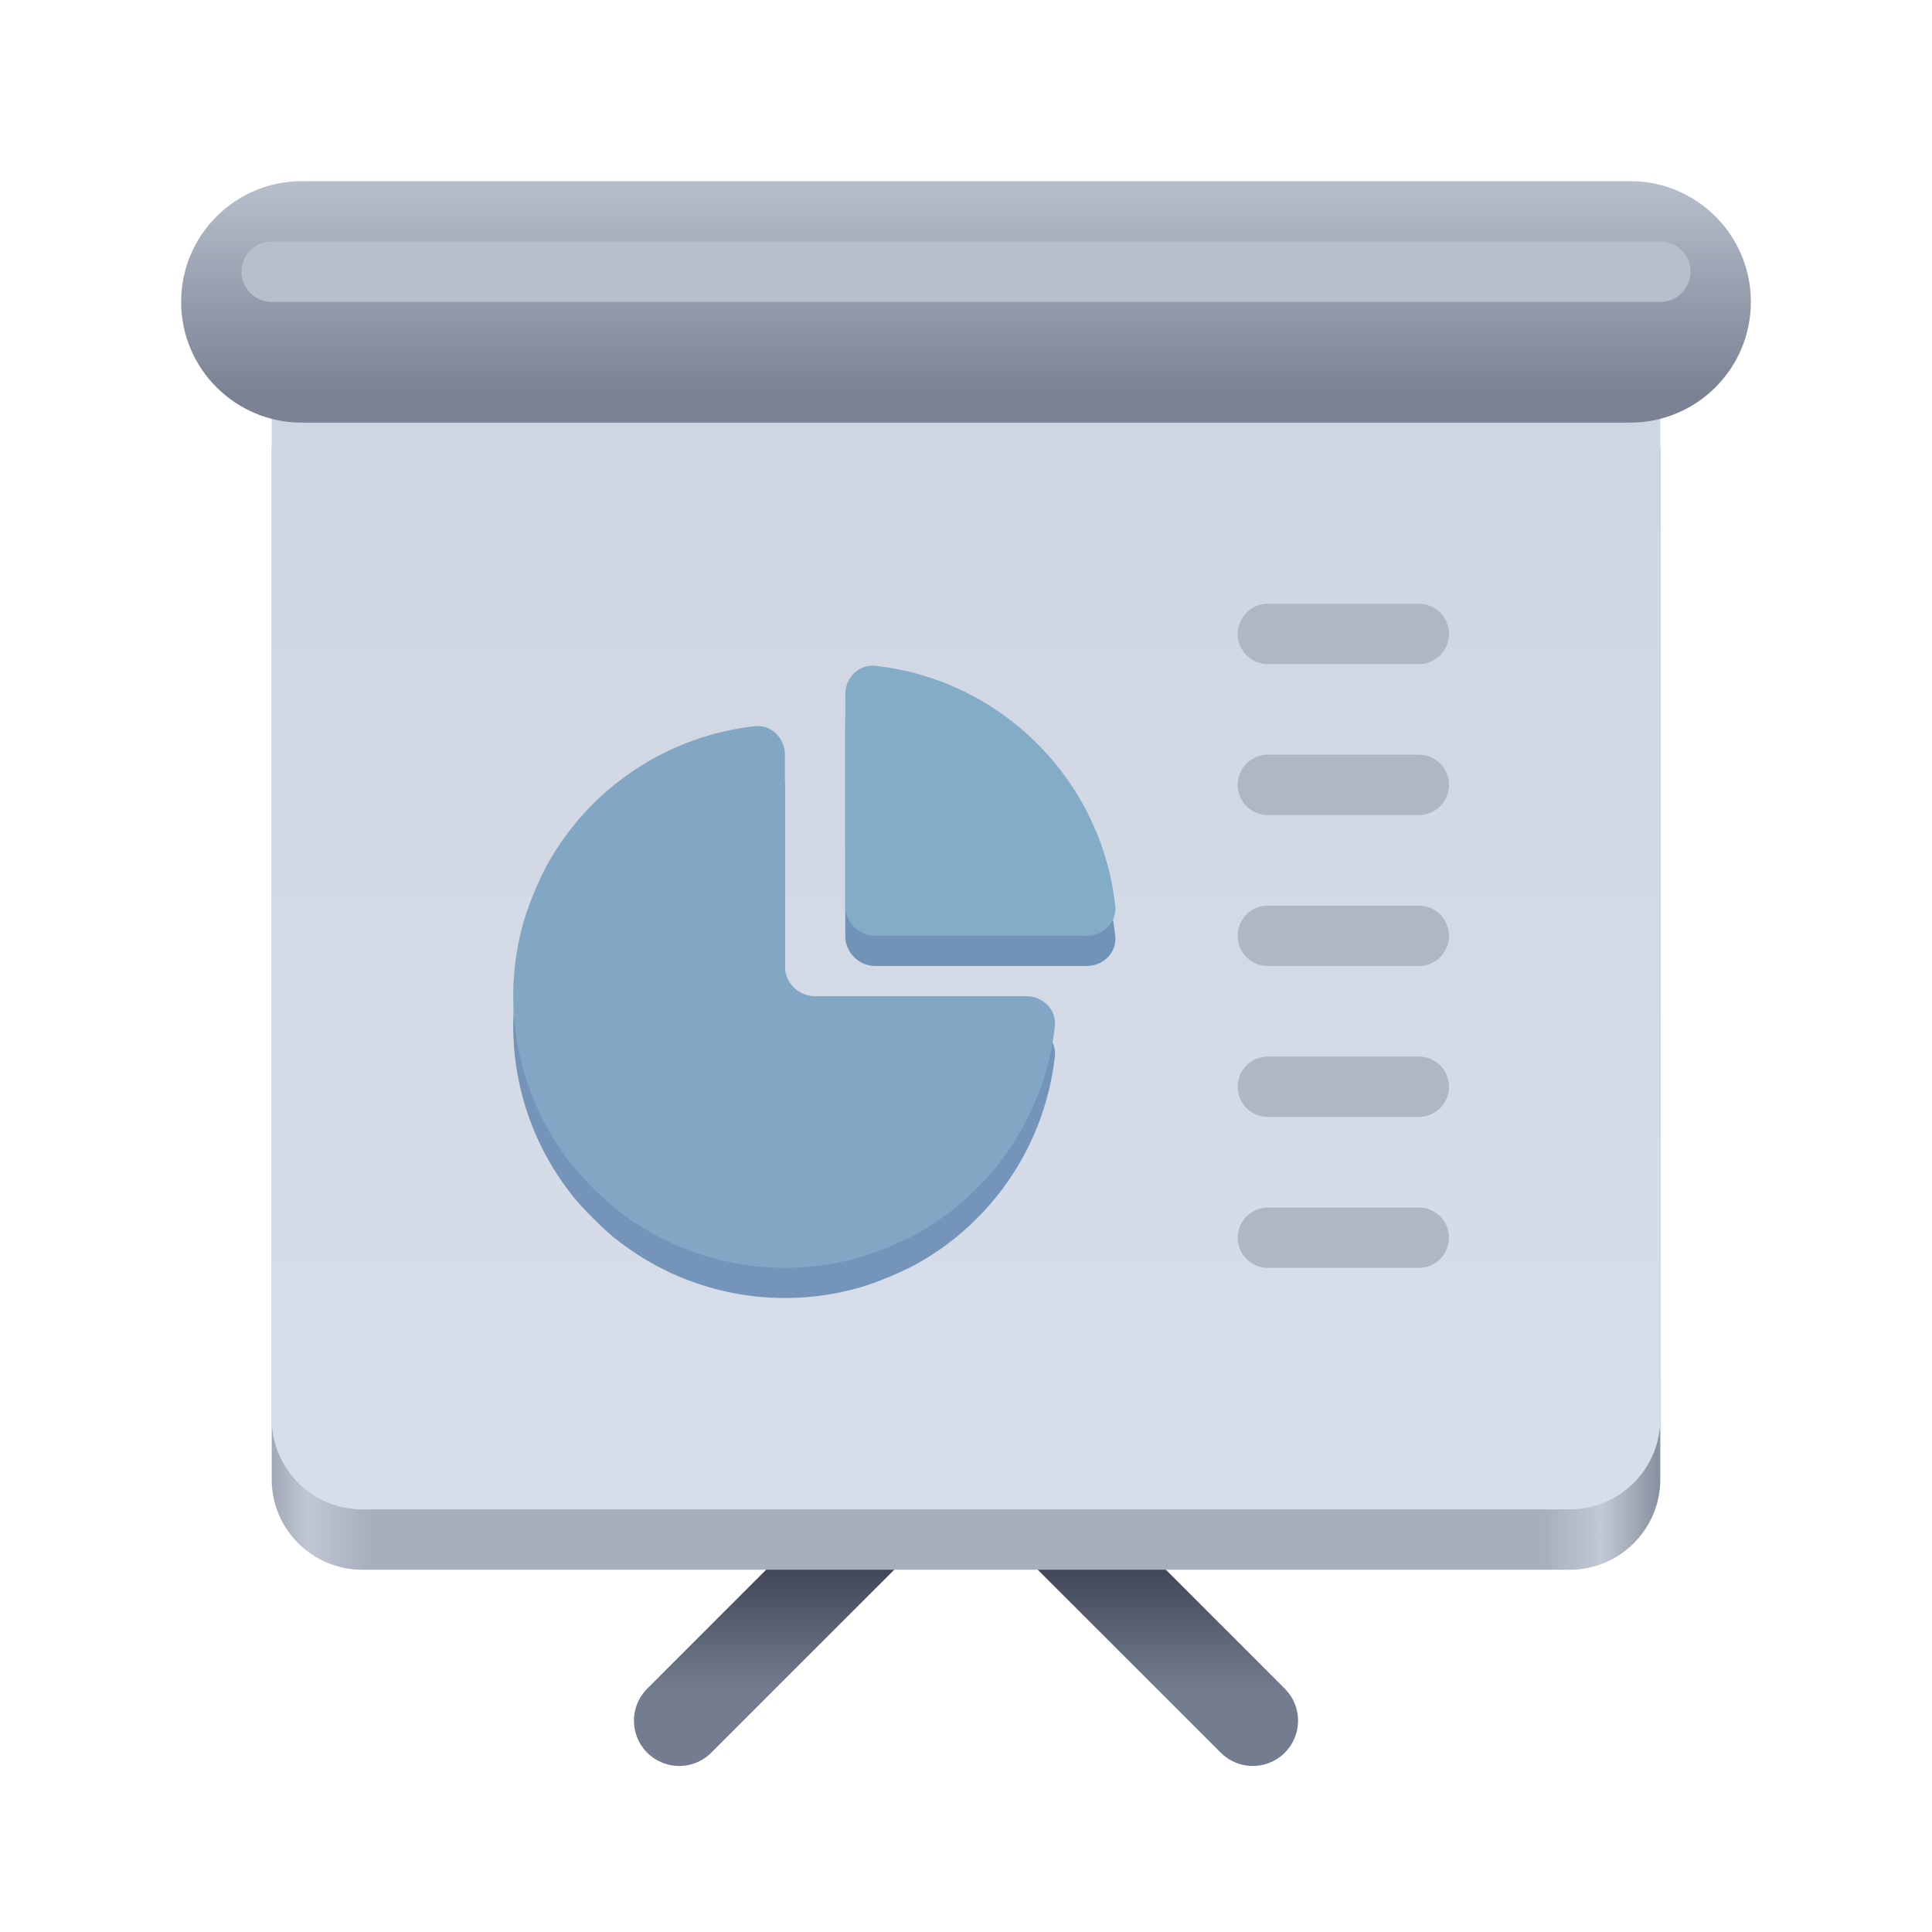
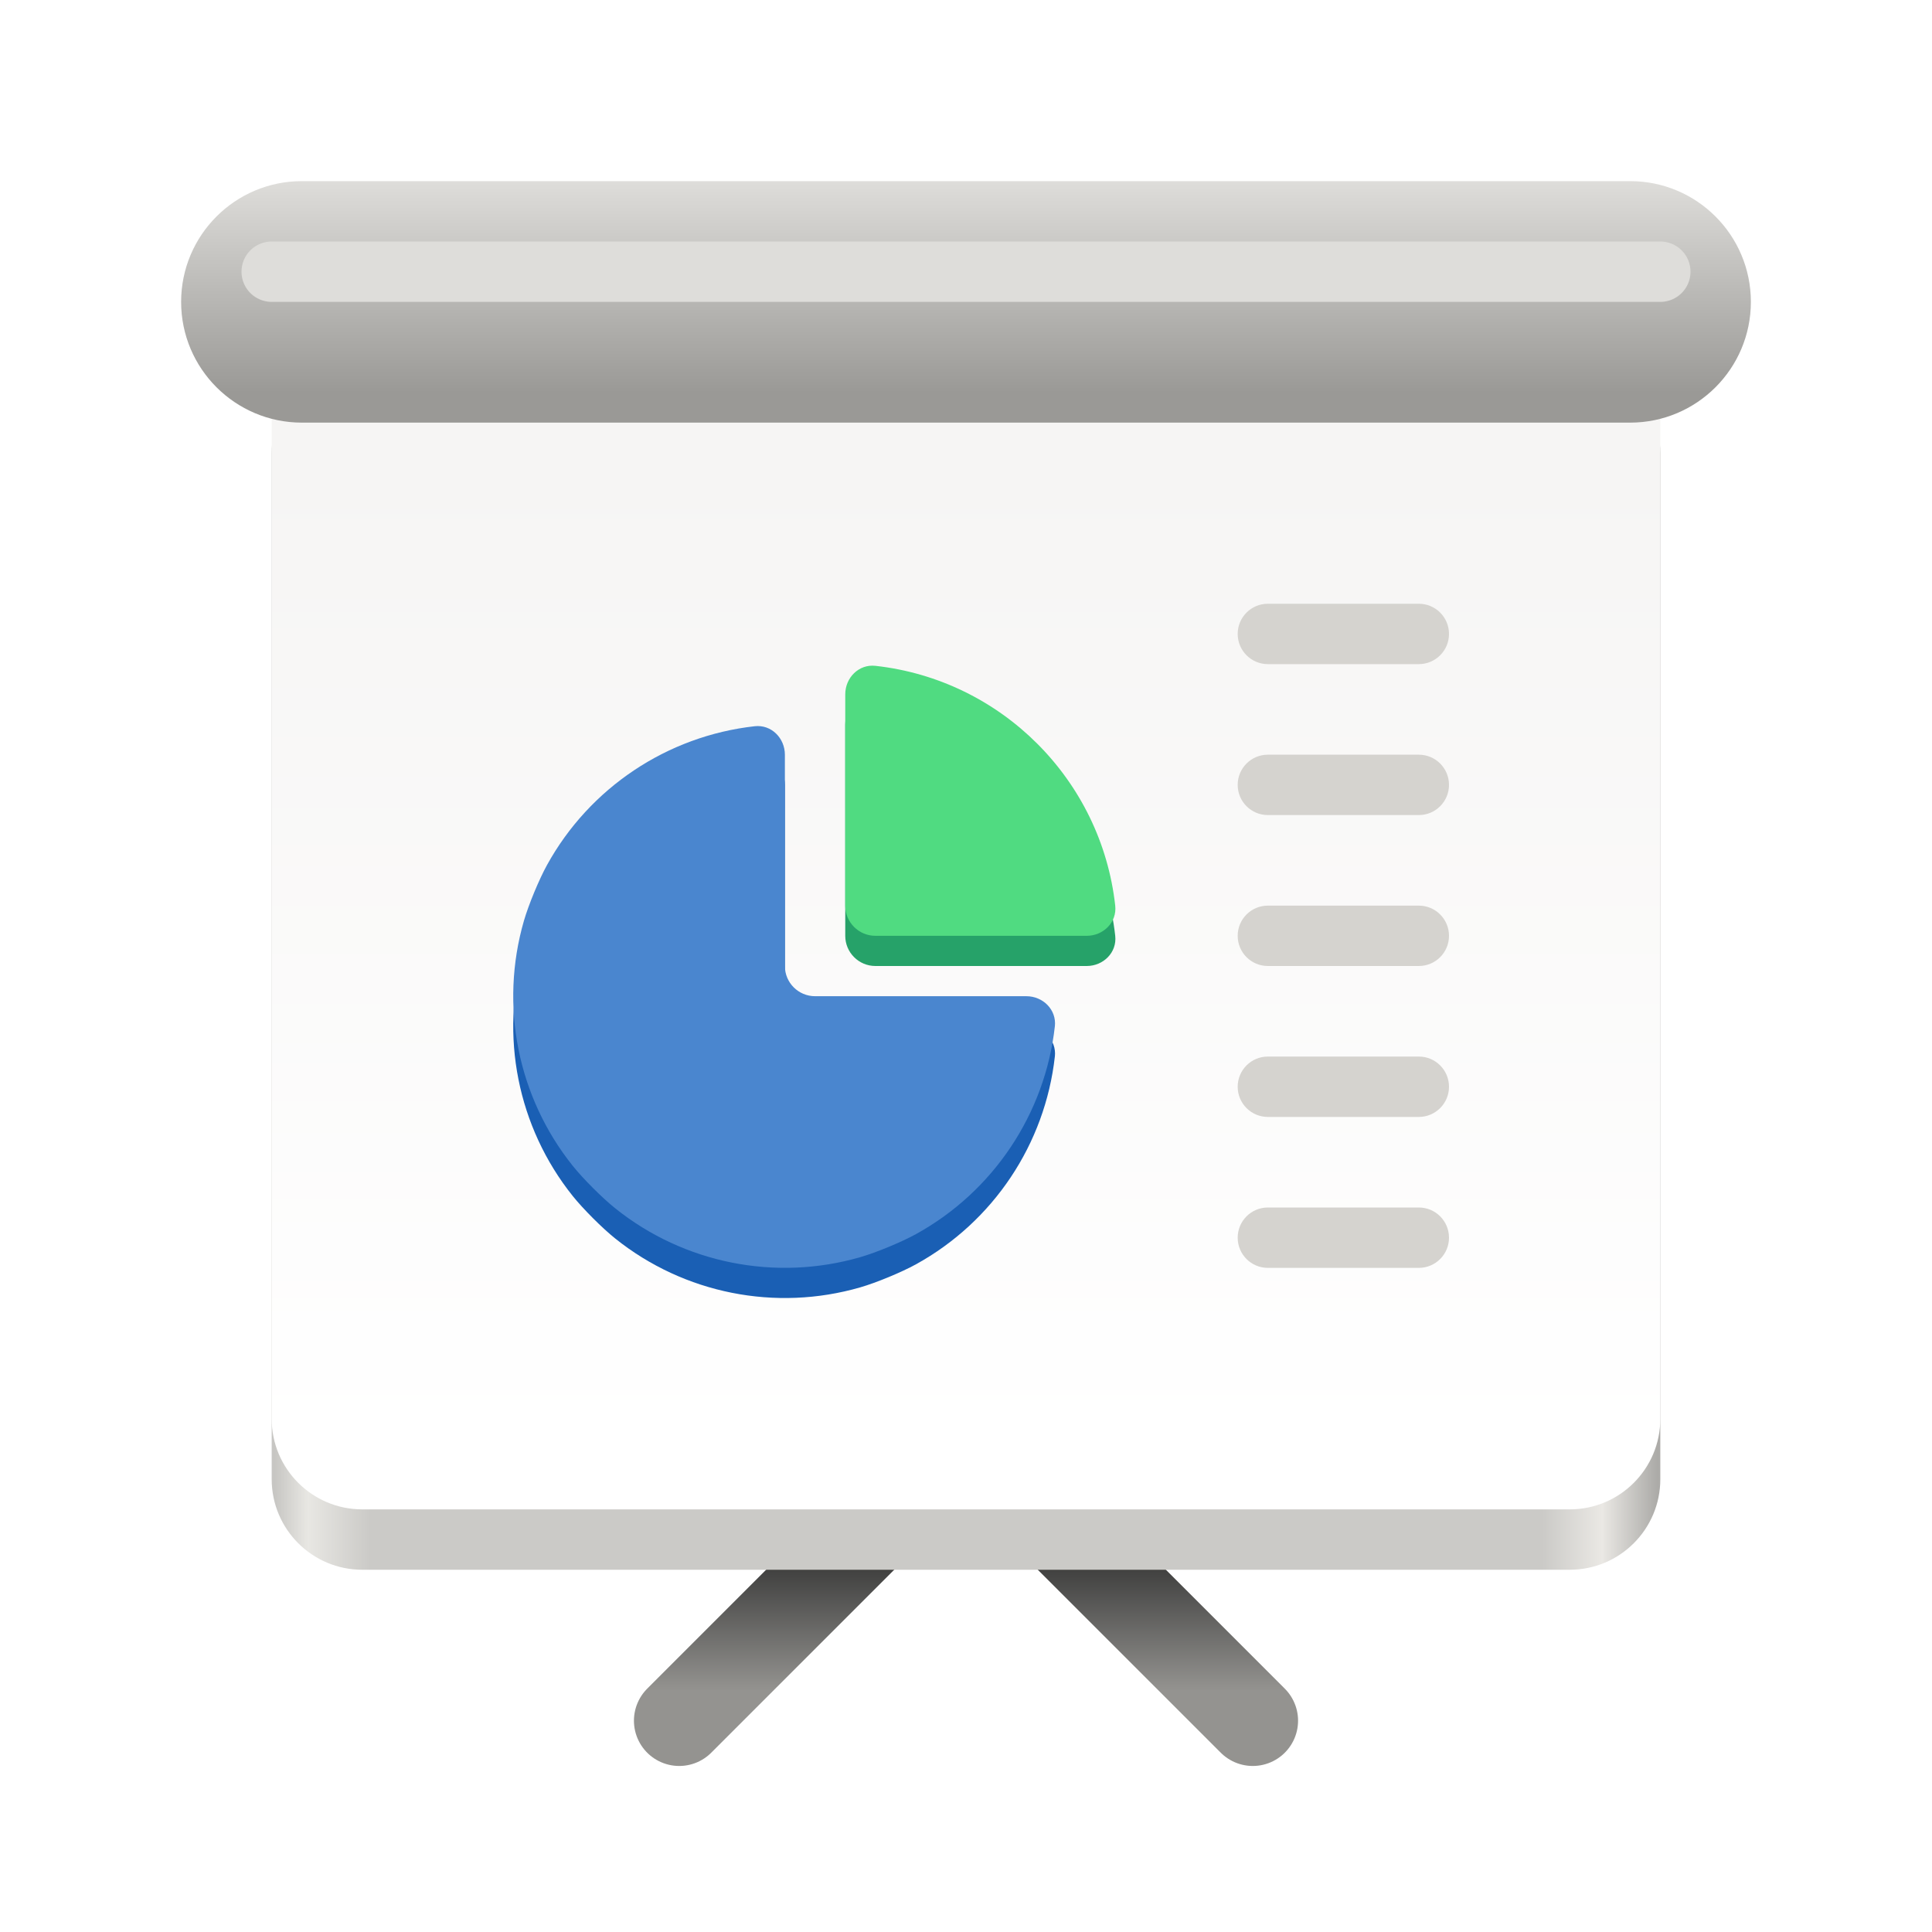
<svg xmlns="http://www.w3.org/2000/svg" height="128px" viewBox="0 0 128 128" width="128px">
  <linearGradient id="a" gradientUnits="userSpaceOnUse" x1="64" x2="64" y1="276" y2="284">
-     <stop offset="0" stop-color="#404758" />
-     <stop offset="1" stop-color="#747d8f" />
+     <stop offset="0" stop-color="#414140" />
+     <stop offset="1" stop-color="#949390" />
  </linearGradient>
  <linearGradient id="b" gradientUnits="userSpaceOnUse" x1="18.21" x2="109.79" y1="102" y2="102">
-     <stop offset="0" stop-color="#a3aab9" />
-     <stop offset="0.024" stop-color="#c1c7d4" />
-     <stop offset="0.069" stop-color="#a7aebc" />
-     <stop offset="0.917" stop-color="#a7aebc" />
-     <stop offset="0.96" stop-color="#c2c9d5" />
-     <stop offset="1" stop-color="#8a92a2" />
+     <stop offset="0" stop-color="#c7c6c3" />
+     <stop offset="0.024" stop-color="#e8e7e3" />
+     <stop offset="0.069" stop-color="#cbcac7" />
+     <stop offset="0.917" stop-color="#cbcac7" />
+     <stop offset="0.96" stop-color="#eae8e4" />
+     <stop offset="1" stop-color="#acaba8" />
  </linearGradient>
  <linearGradient id="c" gradientTransform="matrix(0.2875 0 0 0.27027 -331.6 -696.7568)" gradientUnits="userSpaceOnUse" x1="1376" x2="1376" y1="2692" y2="2932">
-     <stop offset="0" stop-color="#cfd5e1" />
-     <stop offset="1" stop-color="#d8dee9" />
+     <stop offset="0" stop-color="#f6f5f4" />
+     <stop offset="1" stop-color="#ffffff" />
  </linearGradient>
  <linearGradient id="d" gradientUnits="userSpaceOnUse" x1="82.25" x2="82.25" y1="12" y2="26">
-     <stop offset="0" stop-color="#b8bfcc" />
-     <stop offset="1" stop-color="#7a8294" />
+     <stop offset="0" stop-color="#deddda" />
+     <stop offset="1" stop-color="#9a9996" />
  </linearGradient>
  <path d="m 83 286 l -14 -14 m -24 14 l 14 -14" fill="none" stroke="url(#a)" stroke-linecap="round" stroke-width="6" transform="matrix(1 0 0 1 0 -172)" />
  <path d="m 24 24 h 80 c 3.312 0 6 2.688 6 6 v 68 c 0 3.312 -2.688 6 -6 6 h -80 c -3.312 0 -6 -2.688 -6 -6 v -68 c 0 -3.312 2.688 -6 6 -6 z m 0 0" fill="url(#b)" />
  <path d="m 24 20 h 80 c 3.312 0 6 2.688 6 6 v 68 c 0 3.312 -2.688 6 -6 6 h -80 c -3.312 0 -6 -2.688 -6 -6 v -68 c 0 -3.312 2.688 -6 6 -6 z m 0 0" fill="url(#c)" />
  <path d="m 20 12 h 88 c 4.418 0 8 3.582 8 8 s -3.582 8 -8 8 h -88 c -4.418 0 -8 -3.582 -8 -8 s 3.582 -8 8 -8 z m 0 0" fill="url(#d)" />
-   <path d="m 69.887 69.996 c -0.648 5.805 -4.082 10.945 -9.199 13.766 c -0.965 0.531 -2.625 1.219 -3.688 1.527 c -5.609 1.625 -11.676 0.418 -16.234 -3.23 c -0.863 -0.691 -2.133 -1.961 -2.824 -2.824 c -3.648 -4.559 -4.855 -10.625 -3.23 -16.234 c 0.309 -1.062 0.996 -2.723 1.527 -3.688 c 2.82 -5.117 7.961 -8.551 13.766 -9.199 c 1.098 -0.121 1.996 0.785 1.996 1.891 v 13.996 c 0 1.105 0.895 2 2 2 h 13.996 c 1.105 0 2.012 0.898 1.891 1.996 z m 0 0" fill="#7495b9" stroke="#698bb3" stroke-width="0.002" />
-   <path d="m 57.996 46.113 c 8.344 0.922 14.969 7.547 15.891 15.891 c 0.121 1.098 -0.785 1.996 -1.891 1.996 h -13.996 c -1.105 0 -2 -0.895 -2 -2 v -13.996 c 0 -1.105 0.898 -2.012 1.996 -1.891 z m 0 0" fill="#7293b8" stroke="#698bb3" stroke-width="0.002" />
-   <path d="m 84 80 h 10 c 1.105 0 2 0.895 2 2 s -0.895 2 -2 2 h -10 c -1.105 0 -2 -0.895 -2 -2 s 0.895 -2 2 -2 z m 0 -10 h 10 c 1.105 0 2 0.895 2 2 s -0.895 2 -2 2 h -10 c -1.105 0 -2 -0.895 -2 -2 s 0.895 -2 2 -2 z m 0 -10 h 10 c 1.105 0 2 0.895 2 2 s -0.895 2 -2 2 h -10 c -1.105 0 -2 -0.895 -2 -2 s 0.895 -2 2 -2 z m 0 -10 h 10 c 1.105 0 2 0.895 2 2 s -0.895 2 -2 2 h -10 c -1.105 0 -2 -0.895 -2 -2 s 0.895 -2 2 -2 z m 0 -10 h 10 c 1.105 0 2 0.895 2 2 s -0.895 2 -2 2 h -10 c -1.105 0 -2 -0.895 -2 -2 s 0.895 -2 2 -2 z m 0 0" fill="#afb6c4" />
-   <path d="m 69.887 67.996 c -0.648 5.805 -4.082 10.945 -9.199 13.766 c -0.965 0.531 -2.625 1.219 -3.688 1.527 c -5.609 1.625 -11.676 0.418 -16.234 -3.23 c -0.863 -0.691 -2.133 -1.961 -2.824 -2.824 c -3.648 -4.559 -4.855 -10.625 -3.23 -16.234 c 0.309 -1.062 0.996 -2.723 1.527 -3.688 c 2.82 -5.117 7.961 -8.551 13.766 -9.199 c 1.098 -0.121 1.996 0.785 1.996 1.891 v 13.996 c 0 1.105 0.895 2 2 2 h 13.996 c 1.105 0 2.012 0.898 1.891 1.996 z m 0 0" fill="#82a7c4" stroke="#698bb3" stroke-width="0.002" />
-   <path d="m 57.996 44.113 c 8.344 0.922 14.969 7.547 15.891 15.891 c 0.121 1.098 -0.785 1.996 -1.891 1.996 h -13.996 c -1.105 0 -2 -0.895 -2 -2 v -13.996 c 0 -1.105 0.898 -2.012 1.996 -1.891 z m 0 0" fill="#83acc6" stroke="#698bb3" stroke-width="0.002" />
-   <path d="m 18 18 h 92" fill="none" stroke="#b8bfcc" stroke-linecap="round" stroke-width="4" />
+   <path d="m 69.887 69.996 c -0.648 5.805 -4.082 10.945 -9.199 13.766 c -0.965 0.531 -2.625 1.219 -3.688 1.527 c -5.609 1.625 -11.676 0.418 -16.234 -3.23 c -0.863 -0.691 -2.133 -1.961 -2.824 -2.824 c -3.648 -4.559 -4.855 -10.625 -3.23 -16.234 c 0.309 -1.062 0.996 -2.723 1.527 -3.688 c 2.82 -5.117 7.961 -8.551 13.766 -9.199 c 1.098 -0.121 1.996 0.785 1.996 1.891 v 13.996 c 0 1.105 0.895 2 2 2 h 13.996 c 1.105 0 2.012 0.898 1.891 1.996 z m 0 0" fill="#1a5fb4" stroke="#204a87" stroke-width="0.002" />
+   <path d="m 57.996 46.113 c 8.344 0.922 14.969 7.547 15.891 15.891 c 0.121 1.098 -0.785 1.996 -1.891 1.996 h -13.996 c -1.105 0 -2 -0.895 -2 -2 v -13.996 c 0 -1.105 0.898 -2.012 1.996 -1.891 z m 0 0" fill="#26a269" stroke="#204a87" stroke-width="0.002" />
+   <path d="m 84 80 h 10 c 1.105 0 2 0.895 2 2 s -0.895 2 -2 2 h -10 c -1.105 0 -2 -0.895 -2 -2 s 0.895 -2 2 -2 z m 0 -10 h 10 c 1.105 0 2 0.895 2 2 s -0.895 2 -2 2 h -10 c -1.105 0 -2 -0.895 -2 -2 s 0.895 -2 2 -2 z m 0 -10 h 10 c 1.105 0 2 0.895 2 2 s -0.895 2 -2 2 h -10 c -1.105 0 -2 -0.895 -2 -2 s 0.895 -2 2 -2 z m 0 -10 h 10 c 1.105 0 2 0.895 2 2 s -0.895 2 -2 2 h -10 c -1.105 0 -2 -0.895 -2 -2 s 0.895 -2 2 -2 z m 0 -10 h 10 c 1.105 0 2 0.895 2 2 s -0.895 2 -2 2 h -10 c -1.105 0 -2 -0.895 -2 -2 s 0.895 -2 2 -2 z m 0 0" fill="#d5d3cf" />
+   <path d="m 69.887 67.996 c -0.648 5.805 -4.082 10.945 -9.199 13.766 c -0.965 0.531 -2.625 1.219 -3.688 1.527 c -5.609 1.625 -11.676 0.418 -16.234 -3.23 c -0.863 -0.691 -2.133 -1.961 -2.824 -2.824 c -3.648 -4.559 -4.855 -10.625 -3.23 -16.234 c 0.309 -1.062 0.996 -2.723 1.527 -3.688 c 2.82 -5.117 7.961 -8.551 13.766 -9.199 c 1.098 -0.121 1.996 0.785 1.996 1.891 v 13.996 c 0 1.105 0.895 2 2 2 h 13.996 c 1.105 0 2.012 0.898 1.891 1.996 z m 0 0" fill="#4a86cf" stroke="#204a87" stroke-width="0.002" />
+   <path d="m 57.996 44.113 c 8.344 0.922 14.969 7.547 15.891 15.891 c 0.121 1.098 -0.785 1.996 -1.891 1.996 h -13.996 c -1.105 0 -2 -0.895 -2 -2 v -13.996 c 0 -1.105 0.898 -2.012 1.996 -1.891 z m 0 0" fill="#50db81" stroke="#204a87" stroke-width="0.002" />
+   <path d="m 18 18 h 92" fill="none" stroke="#deddda" stroke-linecap="round" stroke-width="4" />
</svg>
